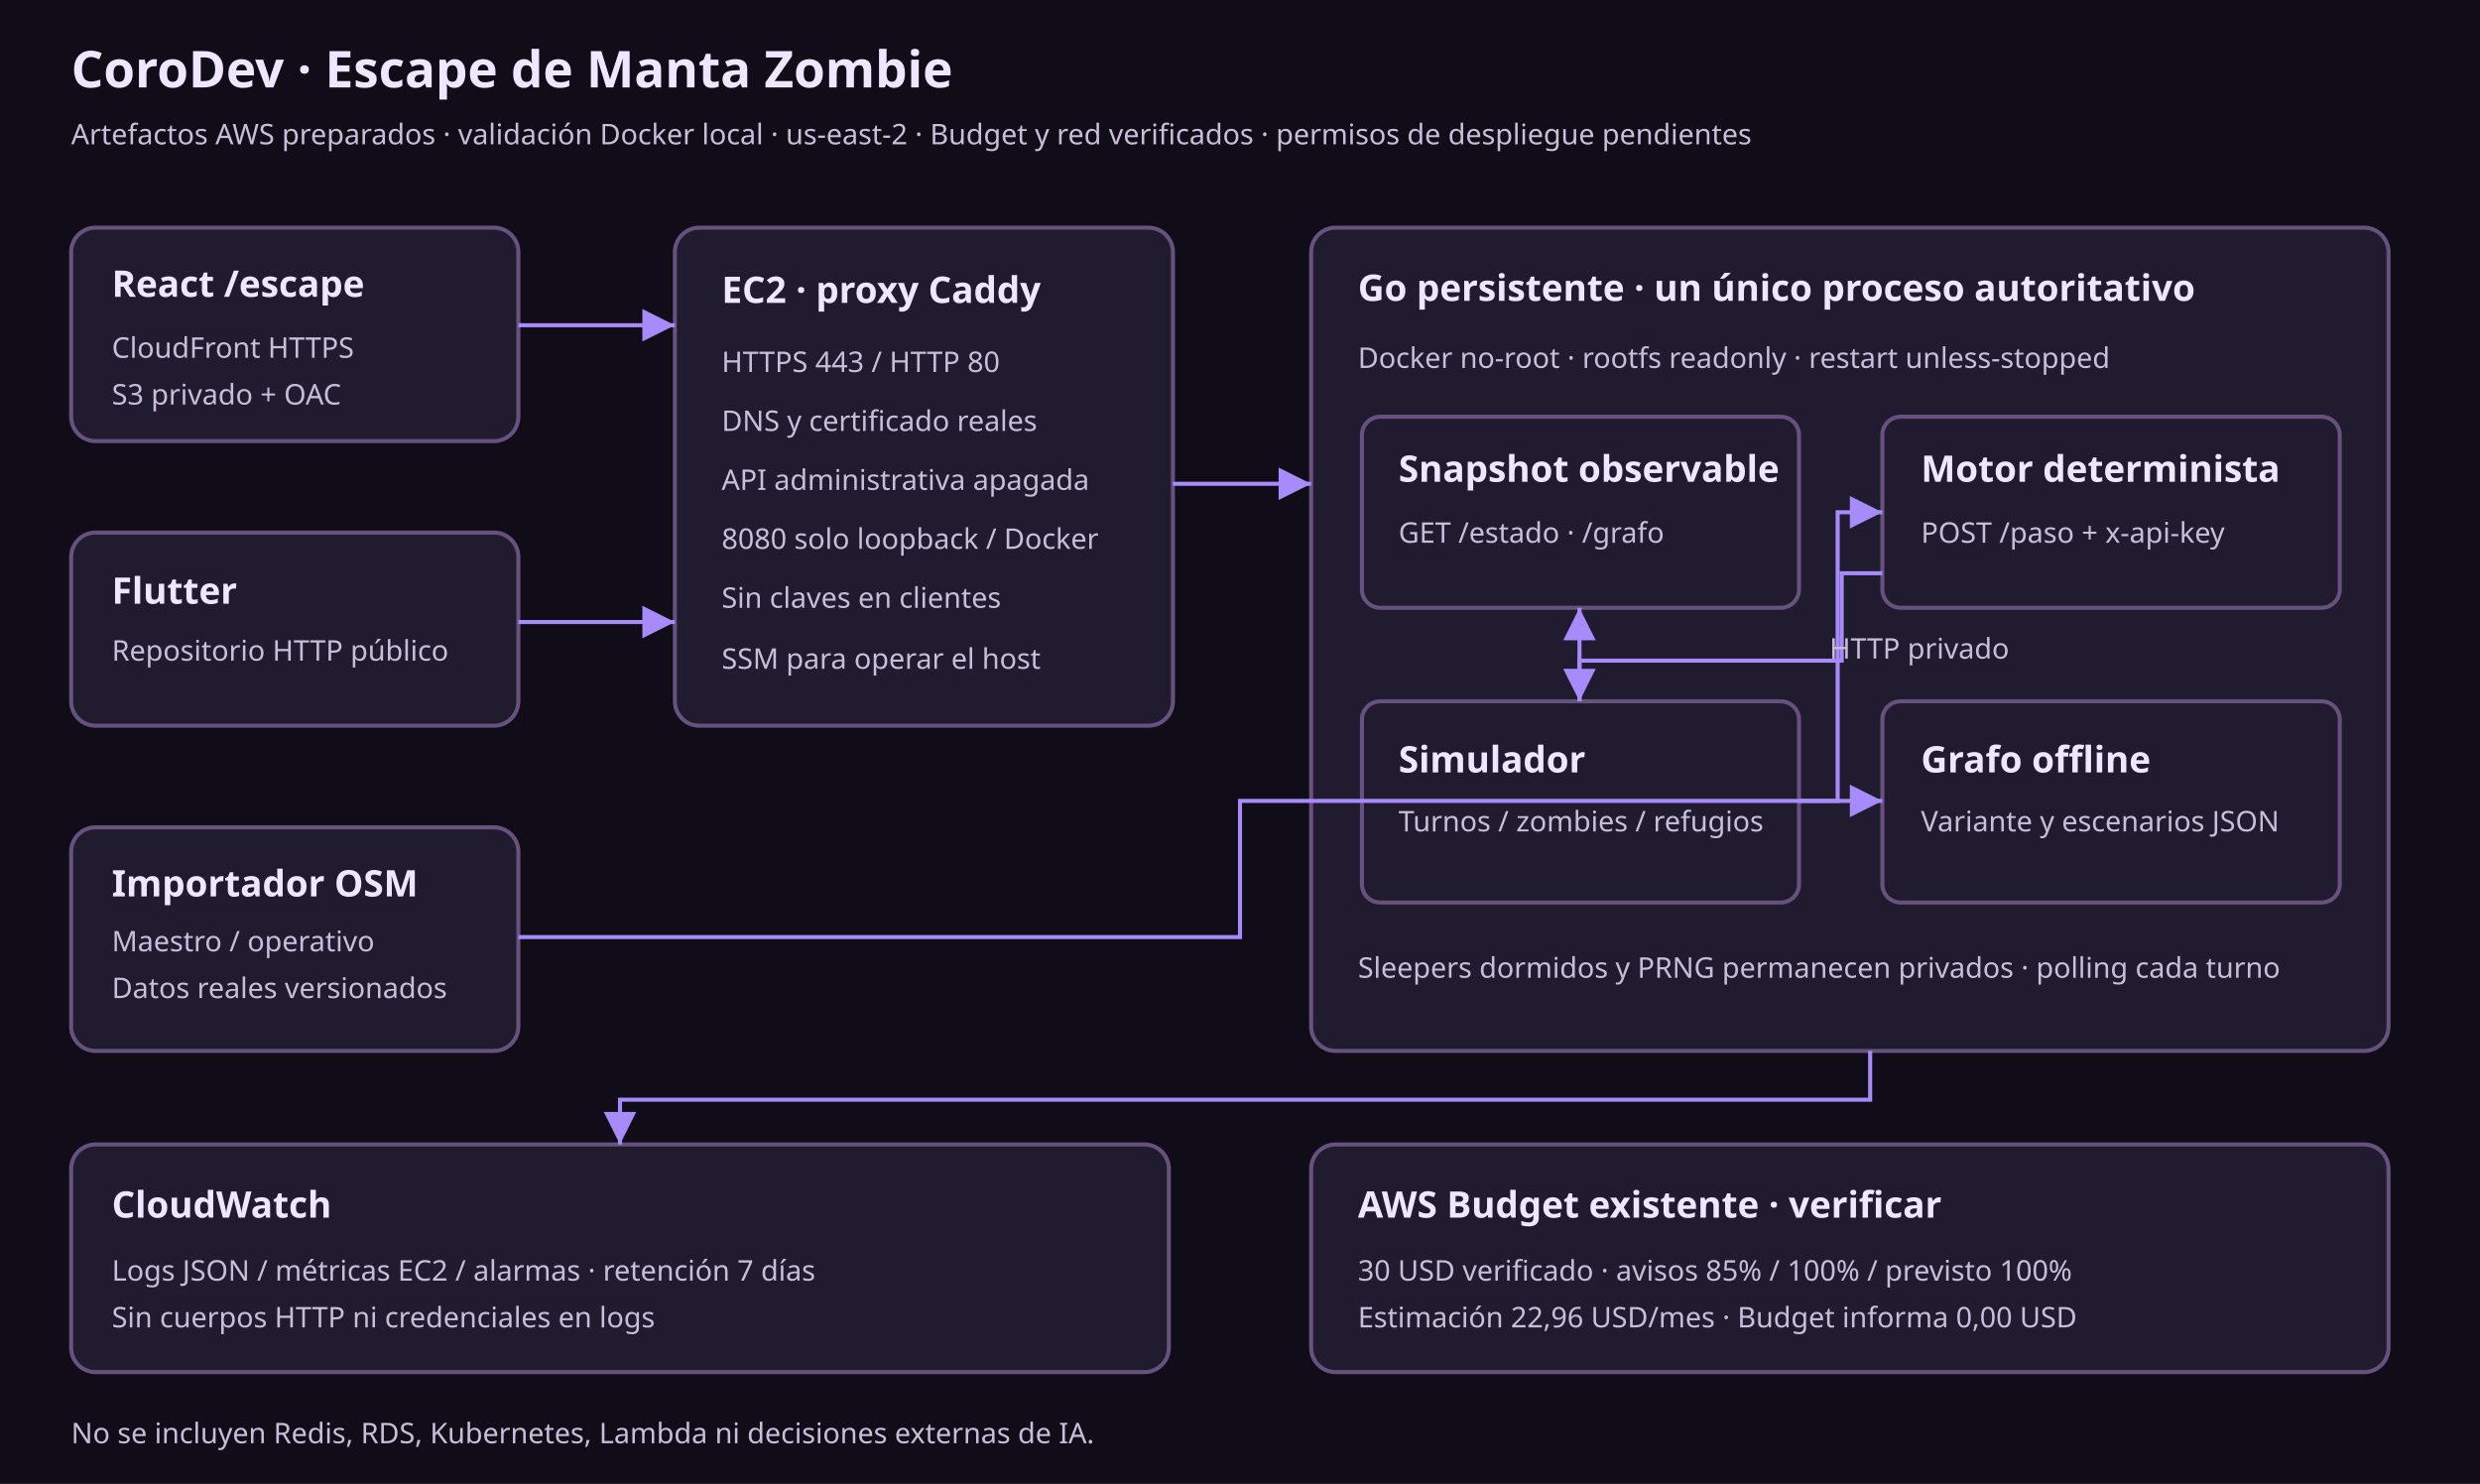
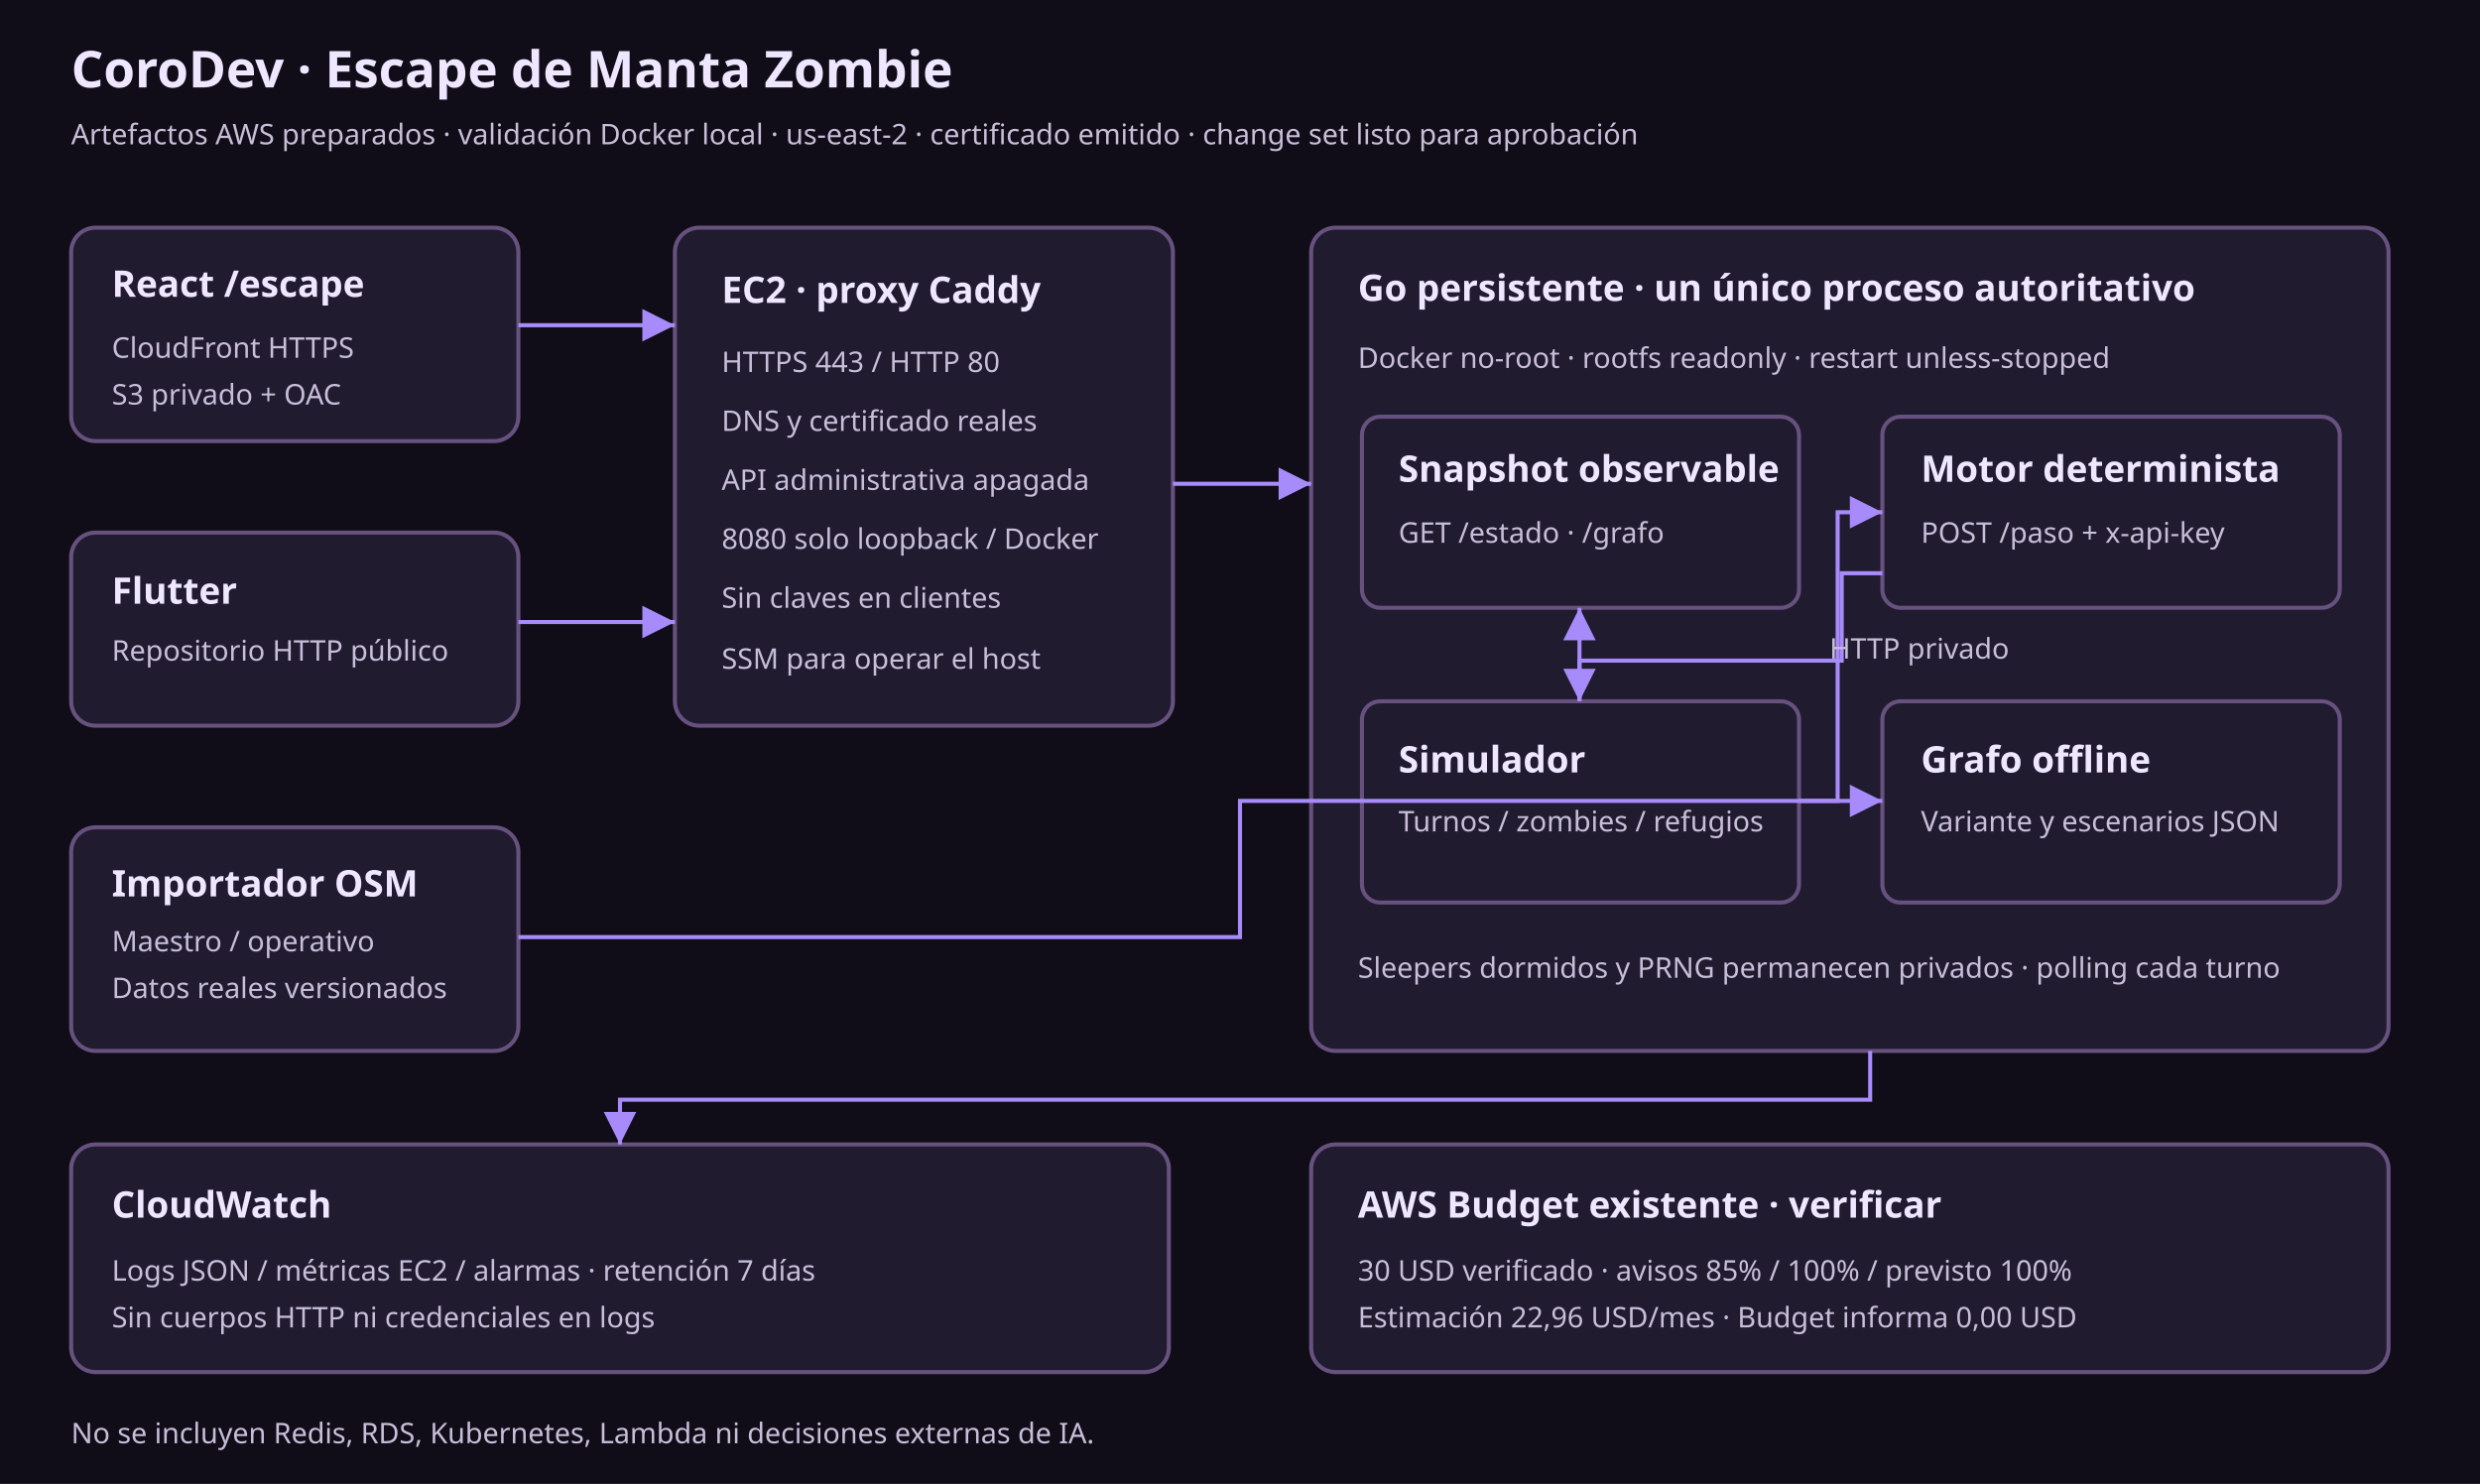
<svg xmlns="http://www.w3.org/2000/svg" width="1220" height="730" viewBox="0 0 1220 730" role="img" aria-labelledby="title desc">
  <defs>
    <marker id="a" markerWidth="9" markerHeight="9" refX="8" refY="4" orient="auto">
      <path d="M0 0L8 4L0 8Z" fill="#a78bfa" />
    </marker>
    <style>text{font-family:system-ui,sans-serif;fill:#eee7ff} .title{font-size:25px;font-weight:700} .label{font-size:18px;font-weight:600} .small{font-size:14px;fill:#c8bed9}.box{fill:#211b30;stroke:#67517e;stroke-width:2}.flow{stroke:#a78bfa;stroke-width:2;fill:none;marker-end:url(#a)}.orange{fill:#ffad66}</style>
  </defs>
  <rect width="1220" height="730" fill="#100d18" />
  <text x="35" y="43" class="title">CoroDev · Escape de Manta Zombie</text>
-   <text x="35" y="71" class="small">Artefactos AWS preparados · validación Docker local · us-east-2 · Budget y red verificados · permisos de despliegue pendientes</text>
+   <text x="35" y="71" class="small">Artefactos AWS preparados · validación Docker local · us-east-2 · certificado emitido · change set listo para aprobación</text>
  <rect x="35" y="112" width="220" height="105" rx="12" class="box" />
  <text x="55" y="146" class="label">React /escape</text>
  <text x="55" y="176" class="small">CloudFront HTTPS</text>
  <text x="55" y="199" class="small">S3 privado + OAC</text>
  <rect x="35" y="262" width="220" height="95" rx="12" class="box" />
  <text x="55" y="297" class="label">Flutter</text>
  <text x="55" y="325" class="small">Repositorio HTTP público</text>
  <rect x="35" y="407" width="220" height="110" rx="12" class="box" />
  <text x="55" y="441" class="label">Importador OSM</text>
  <text x="55" y="468" class="small">Maestro / operativo</text>
  <text x="55" y="491" class="small">Datos reales versionados</text>
  <rect x="332" y="112" width="245" height="245" rx="12" class="box" />
  <text x="355" y="149" class="label">EC2 · proxy Caddy</text>
  <text x="355" y="183" class="small">HTTPS 443 / HTTP 80</text>
  <text x="355" y="212" class="small">DNS y certificado reales</text>
  <text x="355" y="241" class="small">API administrativa apagada</text>
  <text x="355" y="270" class="small">8080 solo loopback / Docker</text>
  <text x="355" y="299" class="small">Sin claves en clientes</text>
  <text x="355" y="329" class="small">SSM para operar el host</text>
  <rect x="645" y="112" width="530" height="405" rx="12" class="box" />
  <text x="668" y="148" class="label">Go persistente · un único proceso autoritativo</text>
  <text x="668" y="181" class="small">Docker no-root · rootfs readonly · restart unless-stopped</text>
  <rect x="670" y="205" width="215" height="94" rx="9" class="box" />
  <text x="688" y="237" class="label">Snapshot observable</text>
  <text x="688" y="267" class="small">GET /estado · /grafo</text>
  <rect x="926" y="205" width="225" height="94" rx="9" class="box" />
  <text x="945" y="237" class="label">Motor determinista</text>
  <text x="945" y="267" class="small">POST /paso + x-api-key</text>
  <rect x="670" y="345" width="215" height="99" rx="9" class="box" />
  <text x="688" y="380" class="label">Simulador</text>
  <text x="688" y="409" class="small">Turnos / zombies / refugios</text>
  <rect x="926" y="345" width="225" height="99" rx="9" class="box" />
  <text x="945" y="380" class="label">Grafo offline</text>
  <text x="945" y="409" class="small">Variante y escenarios JSON</text>
  <text x="668" y="481" class="small">Sleepers dormidos y PRNG permanecen privados · polling cada turno</text>
  <path d="M255 160H332" class="flow" />
  <path d="M255 306H332" class="flow" />
  <path d="M577 238H645" class="flow" />
  <path d="M255 461H610V394H926" class="flow" />
  <path d="M777 345V299" class="flow" />
  <path d="M885 394H904V252H926" class="flow" />
  <path d="M926 282H906V325H777V345" class="flow" />
  <text x="900" y="324" class="small">HTTP privado</text>
  <rect x="35" y="563" width="540" height="112" rx="12" class="box" />
  <text x="55" y="599" class="label">CloudWatch</text>
  <text x="55" y="630" class="small">Logs JSON / métricas EC2 / alarmas · retención 7 días</text>
  <text x="55" y="653" class="small">Sin cuerpos HTTP ni credenciales en logs</text>
  <rect x="645" y="563" width="530" height="112" rx="12" class="box" />
  <text x="668" y="599" class="label">AWS Budget existente · verificar</text>
  <text x="668" y="630" class="small">30 USD verificado · avisos 85% / 100% / previsto 100%</text>
  <text x="668" y="653" class="small">Estimación 22,96 USD/mes · Budget informa 0,00 USD</text>
  <path d="M920 517V541H305V563" class="flow" />
  <text x="35" y="710" class="small">No se incluyen Redis, RDS, Kubernetes, Lambda ni decisiones externas de IA.</text>
</svg>
